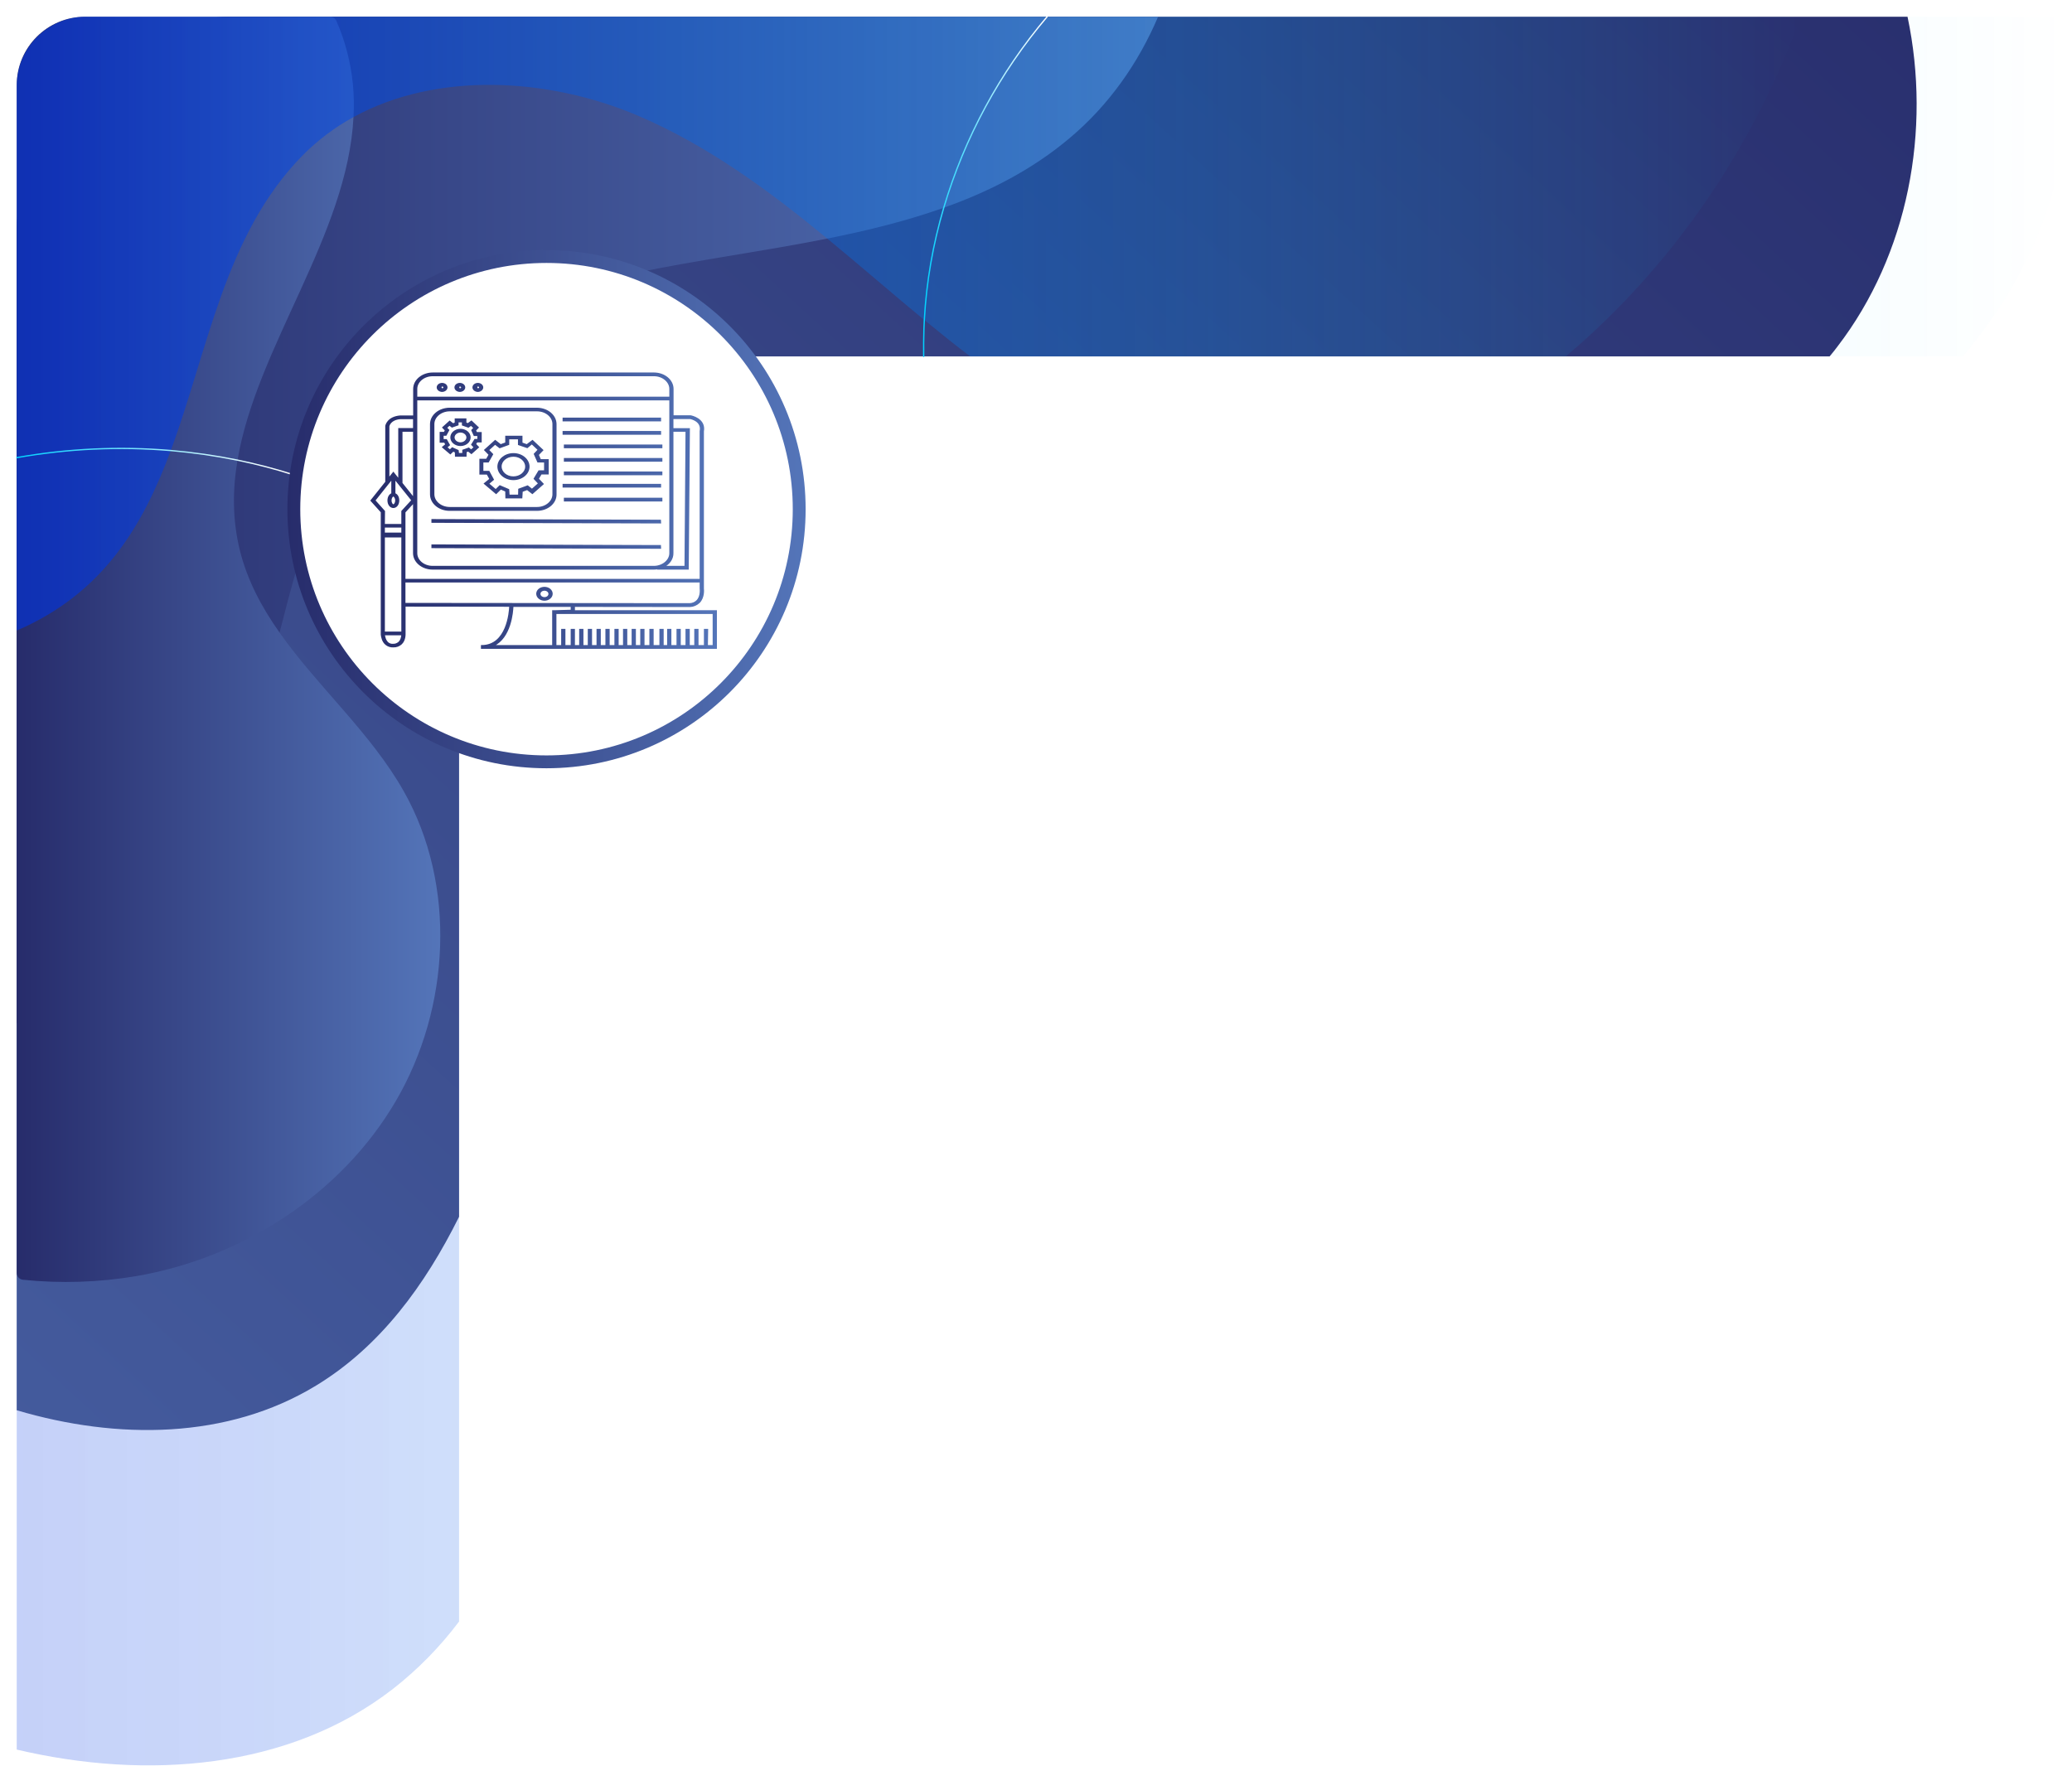
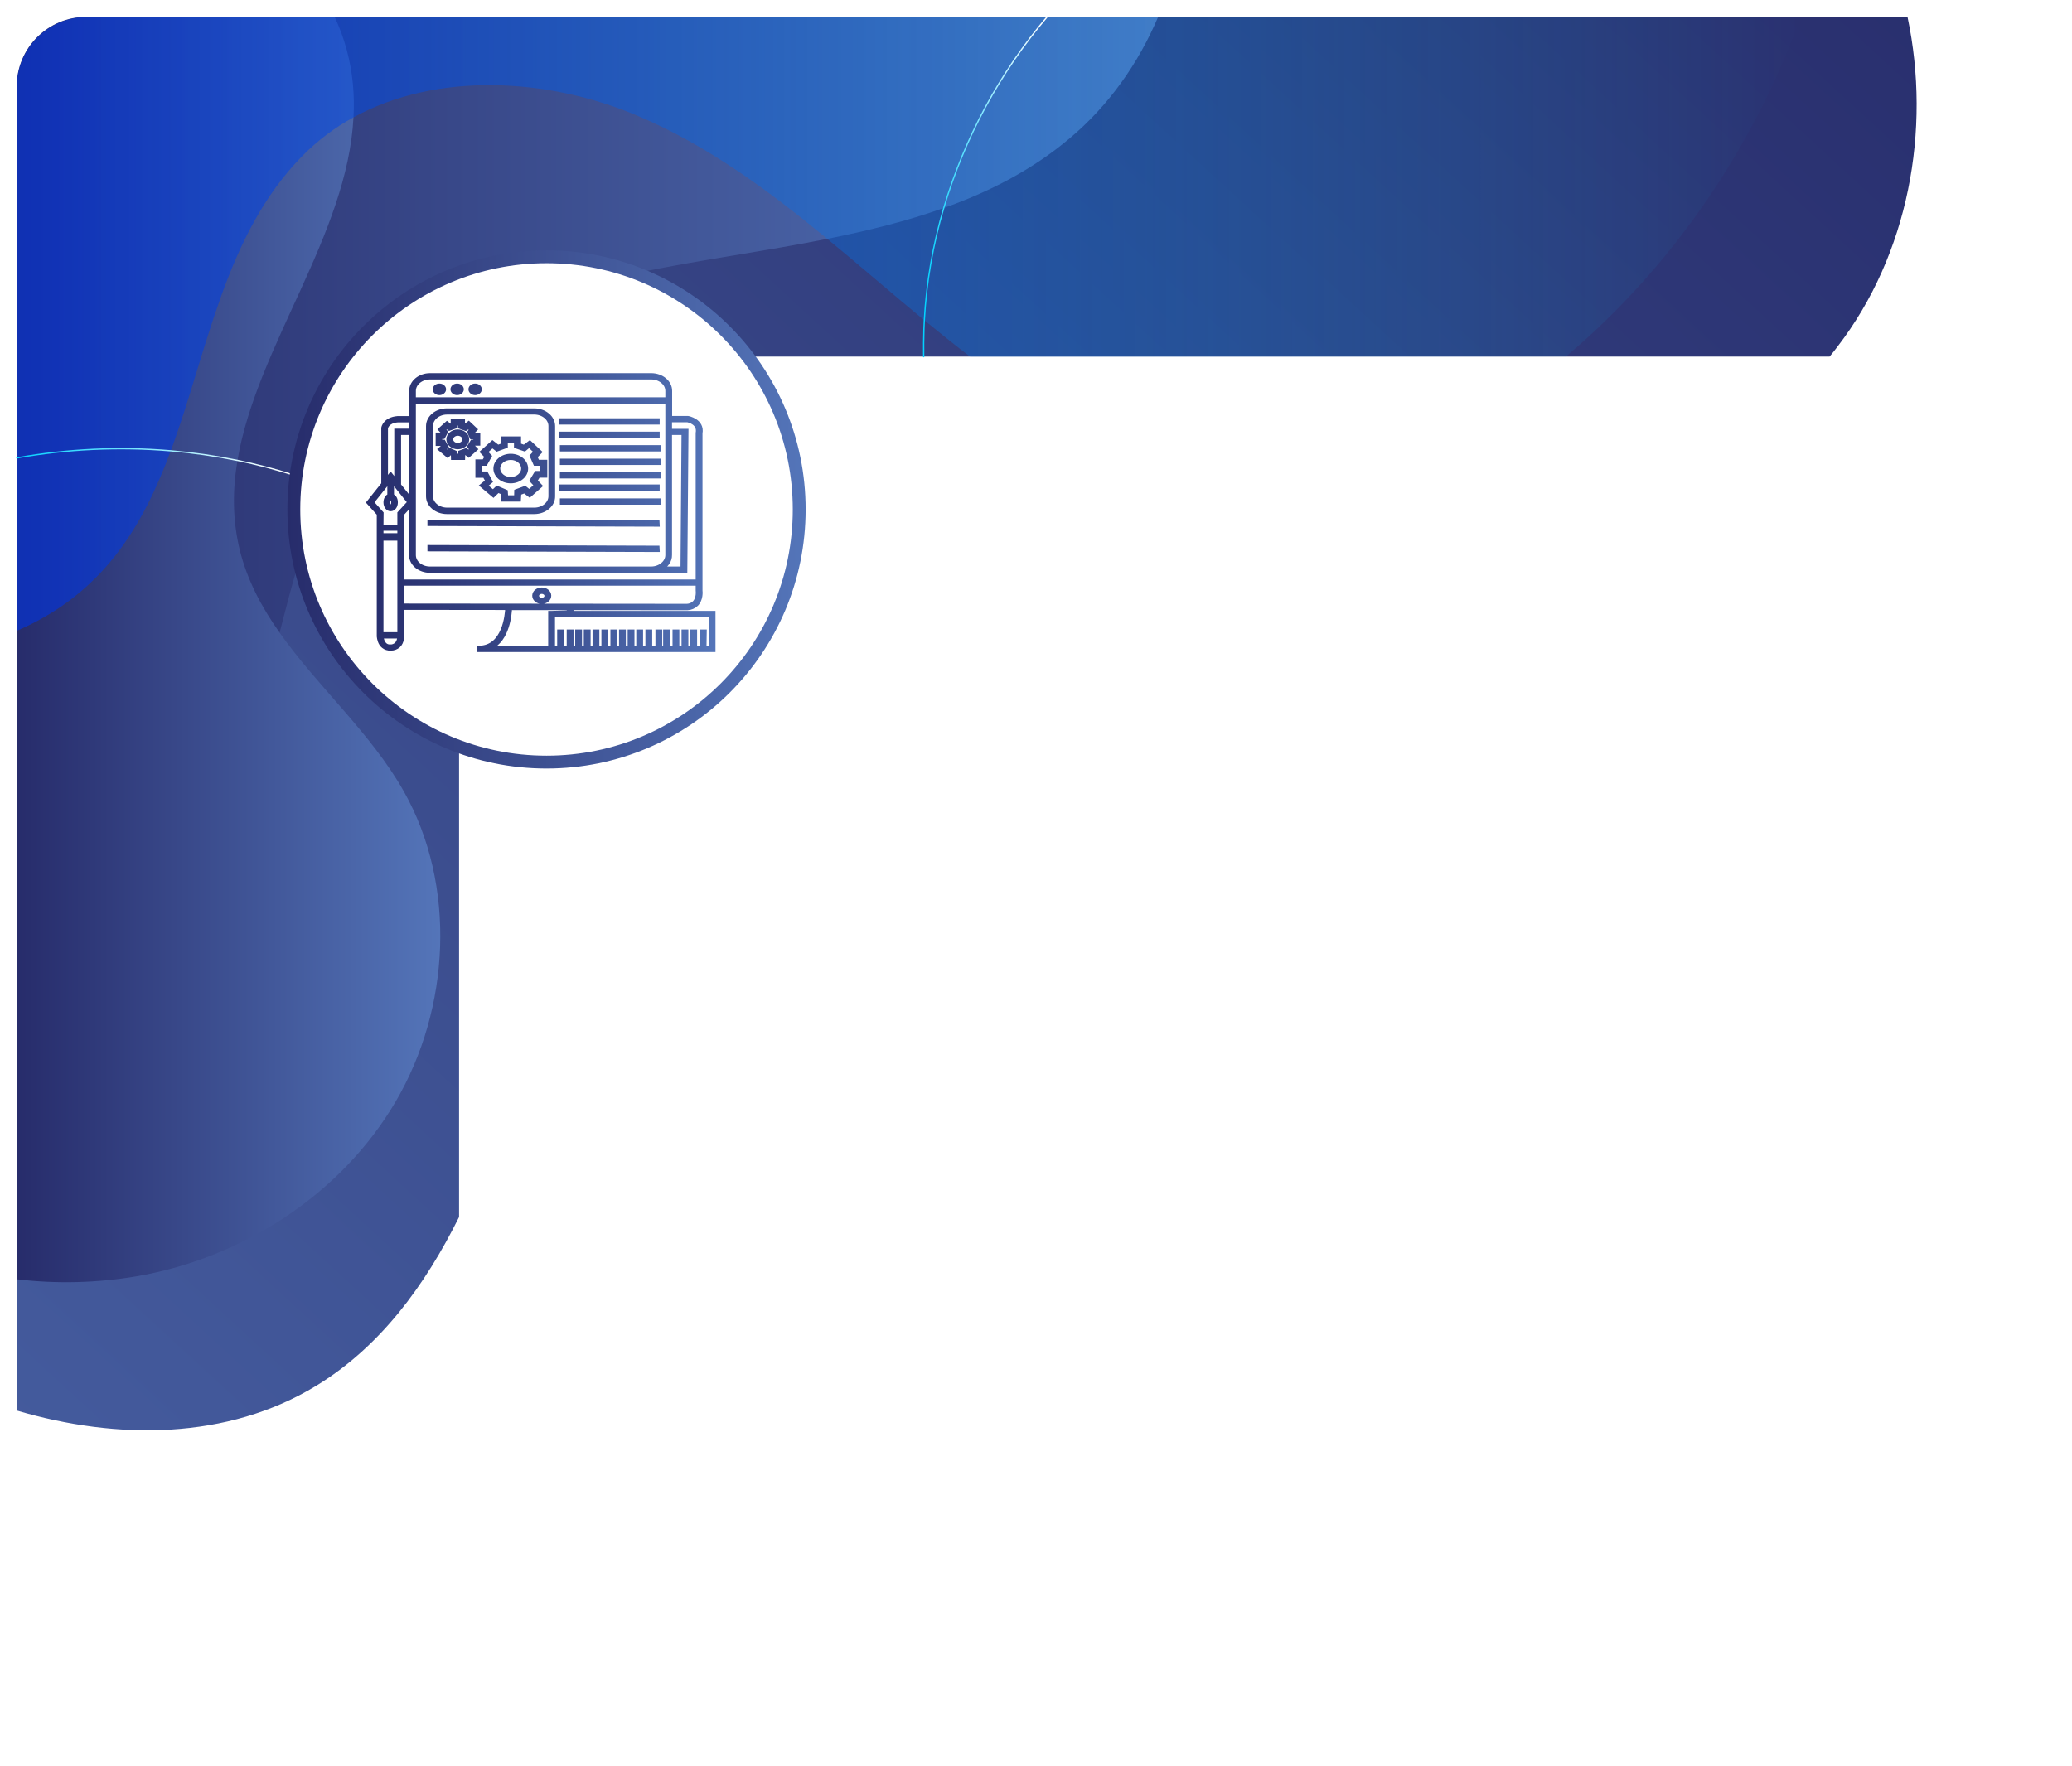
<svg xmlns="http://www.w3.org/2000/svg" version="1.1" id="Layer_1" x="0px" y="0px" viewBox="0 0 1611.3 1373.1" style="enable-background:new 0 0 1611.3 1373.1;" xml:space="preserve">
  <style type="text/css">
- 	.st0{opacity:0.23;fill:url(#SVGID_1_);enable-background:new    ;}
+ 	.st0{fill:url(#SVGID_1_);}
	.st1{fill:url(#SVGID_2_);}
	.st2{fill:url(#SVGID_3_);}
	.st3{fill:url(#SVGID_4_);}
- 	.st4{fill:url(#SVGID_5_);}
+ 	.st4{fill:none;stroke:url(#SVGID_5_);stroke-linecap:round;stroke-miterlimit:10;}
	.st5{fill:none;stroke:url(#SVGID_6_);stroke-linecap:round;stroke-miterlimit:10;}
- 	.st6{fill:none;stroke:url(#SVGID_7_);stroke-linecap:round;stroke-miterlimit:10;}
- 	.st7{fill:none;stroke:url(#SVGID_8_);stroke-width:10;stroke-miterlimit:10;}
- 	.st8{fill:url(#SVGID_9_);stroke:url(#SVGID_10_);stroke-miterlimit:10;}
+ 	.st6{fill:none;stroke:url(#SVGID_7_);stroke-width:10;stroke-miterlimit:10;}
+ 	.st7{fill:url(#SVGID_8_);stroke:url(#SVGID_9_);stroke-width:3;stroke-miterlimit:10;}
</style>
  <g>
-     <linearGradient id="SVGID_1_" gradientUnits="userSpaceOnUse" x1="13" y1="1255.002" x2="1611.342" y2="1255.002" gradientTransform="matrix(1 0 0 -1 0 1948)">
-       <stop offset="0" style="stop-color:#0034E3" />
-       <stop offset="0.13" style="stop-color:#0043E6;stop-opacity:0.9" />
-       <stop offset="0.39" style="stop-color:#006AED;stop-opacity:0.66" />
-       <stop offset="0.76" style="stop-color:#00A9F8;stop-opacity:0.26" />
-       <stop offset="1" style="stop-color:#00D2FF;stop-opacity:0" />
-     </linearGradient>
-     <path class="st0" d="M1610,13H182C88.7,13,13,88.5,13,181.8l0,0v1178.9c101,23.8,211.7,15.6,292.6-47.2   c19.3-15.1,36.6-32.7,51.4-52.4V580.8C269.2,549.7,215.3,461.3,227.8,369c12.9-96,95.2-170,194.7-170   c61.7-0.1,119.8,28.9,156.9,78.2h946.9c13.6-15.8,25.8-32.7,36.5-50.6C1601,162.8,1616.2,87,1610,13z" />
-     <linearGradient id="SVGID_2_" gradientUnits="userSpaceOnUse" x1="1262.549" y1="2343.27" x2="-807.401" y2="93.861" gradientTransform="matrix(1 0 0 -1 0 1948)">
-       <stop offset="0" style="stop-color:#272C6B" />
-       <stop offset="1" style="stop-color:#5475B9" />
-     </linearGradient>
-     <path class="st1" d="M1483.4,13H181.9C88.6,13,13,88.6,13,181.9v914.9c78.4,23.2,164,22.7,232.8-19.2   c50-30.4,84.8-78.2,111.2-131.3V580.8C269.2,549.7,215.3,461.3,227.8,369c12.9-96,95.2-170,194.7-170   c61.7-0.1,119.8,28.9,156.9,78.2h843.4c2.1-2.5,4.2-5.1,6.2-7.8C1484,197.7,1502,101.2,1483.4,13z" />
-     <linearGradient id="SVGID_3_" gradientUnits="userSpaceOnUse" x1="13.1" y1="1543.55" x2="900.6" y2="1543.55" gradientTransform="matrix(1 0 0 -1 0 1948)">
-       <stop offset="0" style="stop-color:#272C6B" />
-       <stop offset="1" style="stop-color:#5475B9" />
-     </linearGradient>
-     <path class="st2" d="M900.6,13c-15.4,36.2-38.3,68.8-68.9,94.5c-29,24.4-62.1,41.4-97.6,54c-28.9,10.3-59.4,17.8-90.5,24   c-49.5,9.9-100.7,16.6-149.6,26.8c-22.8-8.9-47-13.4-71.4-13.4c-99.5,0-181.8,74-194.7,170.1c-3.2,23.8-2.1,48,3.4,71.5   c-5,16.8-9.4,33.9-13.8,51.1c-12.7,50-24.8,100.6-47,146.2c-33.2,68.3-90,123-157.4,158.1v-614C13,88.6,88.6,13,181.9,13H900.6z" />
-     <linearGradient id="SVGID_4_" gradientUnits="userSpaceOnUse" x1="13" y1="1442.987" x2="342.39" y2="1442.987" gradientTransform="matrix(1 0 0 -1 0 1948)">
-       <stop offset="0" style="stop-color:#272C6B" />
-       <stop offset="1" style="stop-color:#5475B9" />
-     </linearGradient>
-     <path class="st3" d="M307.7,856.5c-42.6,72.7-119.9,122-201.9,136c-29.1,4.9-58.7,5.8-88,2.8c-2.7-0.3-4.8-2.6-4.8-5.3V66.2   C13,36.8,36.8,13,66.2,13h190.5c2.1,0,4.1,1.3,4.9,3.3c6.8,15.5,11.1,32,12.8,48.8c0.8,8.6,1,17.3,0.5,25.9   c-4.6,91.7-75.2,178.2-90.2,266.9c-3.9,23-4,46.1,1.7,69.6c5.8,23.7,17,44.6,30.8,64.2c29.6,42.2,71.3,78.4,96.9,123.9   C355.1,688.3,350.3,783.8,307.7,856.5z" />
-     <linearGradient id="SVGID_5_" gradientUnits="userSpaceOnUse" x1="13" y1="1696.3" x2="1400.3" y2="1696.3" gradientTransform="matrix(1 0 0 -1 0 1948)">
-       <stop offset="2.000000e-02" style="stop-color:#0034E3;stop-opacity:0.6" />
-       <stop offset="0.22" style="stop-color:#004DE7;stop-opacity:0.5" />
-       <stop offset="0.61" style="stop-color:#008EF3;stop-opacity:0.26" />
-       <stop offset="1" style="stop-color:#00D2FF;stop-opacity:0" />
-     </linearGradient>
-     <path class="st4" d="M1400.3,13c-34,94-90.3,180-163.9,247.7c-6.1,5.6-12.4,11.1-18.8,16.5H754.5c-11.1-8.4-22-17.1-32.7-25.9   l-3-2.4c-25.2-20.8-50.1-42.5-75.4-63.3c-45.8-37.7-93.4-72.7-147.7-95.8C425.8,60.2,339.7,55.6,275,91   c-14.7,8-28.2,18.2-39.9,30.1c-60.3,61.4-73.3,151.1-102.3,229.3C111,409.3,80,461.6,13,490.4V67c0-29.8,24.2-54,54-54H1400.3z" />
-     <linearGradient id="SVGID_6_" gradientUnits="userSpaceOnUse" x1="717.761" y1="1802.9" x2="814.8" y2="1802.9" gradientTransform="matrix(1 0 0 -1 0 1948)">
-       <stop offset="0" style="stop-color:#00D2FF" />
-       <stop offset="0.31" style="stop-color:#57E1FF" />
-       <stop offset="0.64" style="stop-color:#B1F1FF" />
-       <stop offset="0.88" style="stop-color:#E9FBFF" />
-       <stop offset="1" style="stop-color:#FFFFFF" />
-     </linearGradient>
-     <path class="st5" d="M718.3,277.2c-0.1-7.2,0-14.3,0.2-21.5c0.1-2.3,0.2-4.6,0.3-6.8c1.6-29.6,6.7-58.9,15.1-87.3   C750.1,107,777.5,56.4,814.3,13" />
-     <linearGradient id="SVGID_7_" gradientUnits="userSpaceOnUse" x1="12.6" y1="1589.071" x2="228.3" y2="1589.071" gradientTransform="matrix(1 0 0 -1 0 1948)">
-       <stop offset="0" style="stop-color:#00D2FF" />
-       <stop offset="0.31" style="stop-color:#57E1FF" />
-       <stop offset="0.64" style="stop-color:#B1F1FF" />
-       <stop offset="0.88" style="stop-color:#E9FBFF" />
-       <stop offset="1" style="stop-color:#FFFFFF" />
-     </linearGradient>
-     <path class="st6" d="M227.8,369.1c-14.1-4.5-28.4-8.2-42.9-11.2c-17.2-3.5-34.5-6-52-7.5c-40-3.4-80.3-1.5-119.8,5.5" />
-     <linearGradient id="SVGID_8_" gradientUnits="userSpaceOnUse" x1="223.5" y1="1552" x2="626.5" y2="1552" gradientTransform="matrix(1 0 0 -1 0 1948)">
-       <stop offset="0" style="stop-color:#272C6B" />
-       <stop offset="1" style="stop-color:#5475B9" />
-     </linearGradient>
-     <circle class="st7" cx="425" cy="396" r="196.5" />
-     <linearGradient id="SVGID_9_" gradientUnits="userSpaceOnUse" x1="288.6" y1="-176.85" x2="557" y2="-176.85" gradientTransform="matrix(1 0 0 1 0 574)">
+     <g>
+       <linearGradient id="SVGID_1_" gradientUnits="userSpaceOnUse" x1="1262.524" y1="-969.094" x2="-807.426" y2="1280.317" gradientTransform="matrix(1 0 0 1 0 574)">
+         <stop offset="0" style="stop-color:#272C6B" />
+         <stop offset="1" style="stop-color:#5475B9" />
+       </linearGradient>
+       <path class="st0" d="M1483.4,13.2H181.9C88.6,13.2,13,88.8,13,182.1V1097c78.4,23.2,164,22.7,232.8-19.2    c50-30.4,84.8-78.2,111.2-131.3V581c-87.8-31.1-141.7-119.5-129.2-211.8c12.9-96.1,95.2-170.1,194.7-170.1    c61.7-0.1,119.8,28.9,156.9,78.2h843.4c2.1-2.5,4.2-5.1,6.2-7.8C1484,197.9,1502,101.4,1483.4,13.2z" />
+       <linearGradient id="SVGID_2_" gradientUnits="userSpaceOnUse" x1="13.1" y1="-169.35" x2="900.6" y2="-169.35" gradientTransform="matrix(1 0 0 1 0 574)">
+         <stop offset="0" style="stop-color:#272C6B" />
+         <stop offset="1" style="stop-color:#5475B9" />
+       </linearGradient>
+       <path class="st1" d="M900.6,13.2c-15.4,36.2-38.3,68.8-68.9,94.5c-29,24.4-62.1,41.4-97.6,54c-28.9,10.3-59.4,17.8-90.5,24    c-49.5,9.9-100.7,16.6-149.6,26.8c-22.8-8.9-47-13.4-71.4-13.4c-99.5,0-181.8,74-194.7,170.1c-3.2,23.8-2.1,48,3.4,71.5    c-5,16.8-9.4,33.9-13.8,51.1c-12.7,50-24.8,100.6-47,146.2c-33.2,68.3-90,123-157.4,158.1v-614C13,88.8,88.6,13.2,181.9,13.2    H900.6z" />
+       <linearGradient id="SVGID_3_" gradientUnits="userSpaceOnUse" x1="13" y1="-68.842" x2="342.39" y2="-68.842" gradientTransform="matrix(1 0 0 1 0 574)">
+         <stop offset="0" style="stop-color:#272C6B" />
+         <stop offset="1" style="stop-color:#5475B9" />
+       </linearGradient>
+       <path class="st2" d="M307.7,856.7c-42.6,72.7-119.9,122-201.9,136c-30.4,5.1-61.5,5.9-92.1,2.3c-0.4,0-0.7-0.4-0.7-0.8v-927    c0-29.9,24.2-54.1,54.1-54.1h192.6c0.3,0,0.6,0.2,0.7,0.4c7.6,16.3,12.3,33.7,14,51.6c0.8,8.6,1,17.3,0.5,25.9    c-4.6,91.7-75.2,178.2-90.2,266.9c-3.9,23-4,46.1,1.7,69.6c5.8,23.7,17,44.6,30.8,64.2c29.6,42.2,71.3,78.4,96.9,123.9    C355.1,688.5,350.3,784,307.7,856.7z" />
+       <linearGradient id="SVGID_4_" gradientUnits="userSpaceOnUse" x1="13" y1="-322.1" x2="1400.3" y2="-322.1" gradientTransform="matrix(1 0 0 1 0 574)">
+         <stop offset="2.000000e-02" style="stop-color:#0034E3;stop-opacity:0.6" />
+         <stop offset="0.22" style="stop-color:#004DE7;stop-opacity:0.5" />
+         <stop offset="0.61" style="stop-color:#008EF3;stop-opacity:0.26" />
+         <stop offset="1" style="stop-color:#00D2FF;stop-opacity:0" />
+       </linearGradient>
+       <path class="st3" d="M1400.3,13.2c-34,94-90.3,180-163.9,247.7c-6.1,5.6-12.4,11.1-18.8,16.5H754.5c-11.1-8.4-22-17.1-32.7-25.9    l-3-2.4c-25.2-20.8-50.1-42.5-75.4-63.3C597.6,148.1,550.1,113,495.7,90c-69.9-29.6-156-34.2-220.7,1.2    c-14.7,8-28.2,18.2-39.9,30.1c-60.3,61.4-73.3,151.1-102.3,229.3C111,409.5,80,461.8,13,490.6V67.8c0-30.2,24.5-54.6,54.6-54.6    C67.6,13.2,1400.3,13.2,1400.3,13.2z" />
+       <linearGradient id="SVGID_5_" gradientUnits="userSpaceOnUse" x1="717.761" y1="-428.7" x2="814.7" y2="-428.7" gradientTransform="matrix(1 0 0 1 0 574)">
+         <stop offset="0" style="stop-color:#00D2FF" />
+         <stop offset="0.31" style="stop-color:#57E1FF" />
+         <stop offset="0.64" style="stop-color:#B1F1FF" />
+         <stop offset="0.88" style="stop-color:#E9FBFF" />
+         <stop offset="1" style="stop-color:#FFFFFF" />
+       </linearGradient>
+       <path class="st4" d="M718.3,277.4c-0.1-7.2,0-14.3,0.2-21.5c0.1-2.3,0.2-4.6,0.3-6.8c1.6-29.6,6.7-58.9,15.1-87.3    c16.2-54.6,43.5-105.2,80.3-148.6" />
+       <linearGradient id="SVGID_6_" gradientUnits="userSpaceOnUse" x1="12.6" y1="-214.871" x2="228.3" y2="-214.871" gradientTransform="matrix(1 0 0 1 0 574)">
+         <stop offset="0" style="stop-color:#00D2FF" />
+         <stop offset="0.31" style="stop-color:#57E1FF" />
+         <stop offset="0.64" style="stop-color:#B1F1FF" />
+         <stop offset="0.88" style="stop-color:#E9FBFF" />
+         <stop offset="1" style="stop-color:#FFFFFF" />
+       </linearGradient>
+       <path class="st5" d="M227.8,369.3c-14.1-4.5-28.4-8.2-42.9-11.2c-17.2-3.5-34.5-6-52-7.5c-40-3.4-80.3-1.5-119.8,5.5" />
+       <linearGradient id="SVGID_7_" gradientUnits="userSpaceOnUse" x1="223.5" y1="-177.8" x2="626.5" y2="-177.8" gradientTransform="matrix(1 0 0 1 0 574)">
+         <stop offset="0" style="stop-color:#272C6B" />
+         <stop offset="1" style="stop-color:#5475B9" />
+       </linearGradient>
+       <circle class="st6" cx="425" cy="396.2" r="196.5" />
+     </g>
+     <linearGradient id="SVGID_8_" gradientUnits="userSpaceOnUse" x1="286.5" y1="-749.35" x2="554.9" y2="-749.35" gradientTransform="matrix(1 0 0 1 0 1148)">
      <stop offset="0" style="stop-color:#272D6C" />
      <stop offset="0.28" style="stop-color:#313D7D" />
      <stop offset="0.83" style="stop-color:#4B67AA" />
      <stop offset="1" style="stop-color:#5475B9" />
    </linearGradient>
-     <linearGradient id="SVGID_10_" gradientUnits="userSpaceOnUse" x1="287.945" y1="-176.85" x2="557.5" y2="-176.85" gradientTransform="matrix(1 0 0 1 0 574)">
+     <linearGradient id="SVGID_9_" gradientUnits="userSpaceOnUse" x1="284.535" y1="-749.35" x2="556.4" y2="-749.35" gradientTransform="matrix(1 0 0 1 0 1148)">
      <stop offset="0" style="stop-color:#272D6C" />
      <stop offset="0.28" style="stop-color:#313D7D" />
      <stop offset="0.83" style="stop-color:#4B67AA" />
      <stop offset="1" style="stop-color:#5475B9" />
    </linearGradient>
-     <path class="st8" d="M557,504.1H374.5v-1.9c19.8,0,21.8-25.9,22-30.8l-81.6-0.1v21.3c0,0.5,0.3,5.3-2.9,8.2   c-1.7,1.5-3.9,2.3-6.2,2.2l0,0c-2,0.1-4-0.5-5.6-1.8c-2.8-2.2-3.4-6-3.6-7.7l0,0v-0.9l0,0V408v-9.8l-8-8.9l11.5-14.4v-43.6   c0-0.1,1.2-6.9,11.2-7.7h10.5v-21.1c0-6.8,6.6-12.3,14.8-12.3h171.9c8.2,0,14.8,5.5,14.8,12.3v21h13.8c0.1,0,11.6,2.1,9.8,12v122.3   c0.1,0.7,0.7,6.8-3.1,10.7c-2,1.9-4.5,3-7.2,3.1l-90-0.1v3.6H557V504.1z M550,502.2h4.7V477H432.2v25.2h4.7v-12.6h2.3v12.6h5.1   v-12.6h2.3v12.6h4.3v-12.6h2.3v12.6h4.4v-12.6h2.3v12.6h4.5v-12.6h2.3v12.6h4.6v-12.6h2.3v12.6h4.7v-12.6h2.3v12.6h4.4v-12.6h2.3   v12.6h4.4v-12.6h2.3v12.6h4.4v-12.6h2.3v12.6h4.8v-12.6h2.3v12.6h5.5v-12.6h2.3v12.6h3.7v-12.6h2.3v12.6h5v-12.6h2.3v12.6h4.7   v-12.6h2.3v12.6h4.5v-12.6h2.3v12.6h5.2v-12.6h2.3L550,502.2z M383.6,502.2h46.3v-27.1h1.1l13.3-0.4v-3.2h-45.5   C398.6,475.8,397.2,495.9,383.6,502.2L383.6,502.2z M298.8,493.6c0.2,1.6,0.8,4.6,2.9,6.4c1.1,0.9,2.5,1.3,3.9,1.2l0,0   c1.7,0.1,3.3-0.5,4.6-1.6c1.9-1.8,2.3-4.5,2.4-6H298.8z M298.8,491.7h13.8v-74.2h-13.8V491.7z M314.8,469.4l221.6,0.2   c2.1-0.1,4.1-0.9,5.6-2.4c3.4-3.4,2.6-9.3,2.6-9.4v-5.3H314.8V469.4z M314.8,450.7h229.8V335.3c1.5-7.8-6.8-9.7-7.9-9.9h-13.5v8.1   H536l-0.9,109h-23.6v-0.3c-1,0.2-2.1,0.3-3.1,0.3H336.5c-8.2,0-14.8-5.5-14.8-12.3v-39.4l-6.9,7.5L314.8,450.7z M516.3,440.6h16.5   l0.8-105.3h-10.4v94.8C523.3,434.6,520.5,438.5,516.3,440.6L516.3,440.6z M324,310.9v119.3c0,5.8,5.6,10.4,12.5,10.4h171.9   c6.9,0,12.6-4.7,12.6-10.4V310.9H324z M298.8,414.7h13.8v-4.9h-13.8V414.7z M298.8,408h13.8v-10.4l7.8-8.5L307,372.4V384   c1.8,0.6,3,2.6,3,5.2c0,3.1-1.8,5.4-4.1,5.4s-4.1-2.3-4.1-5.4c0-2.5,1.2-4.6,3-5.2v-11.6l-13.4,16.8l7.5,8.4L298.8,408z    M305.9,385.7c-0.8,0-1.9,1.4-1.9,3.5s1.1,3.5,1.9,3.5s1.9-1.4,1.9-3.5S306.6,385.7,305.9,385.7L305.9,385.7z M312.5,375.8   l9.2,11.5v-52h-9.2V375.8z M305.9,367.6l4.3,5.4v-39.6h11.5v-7.9h-10.4c-7.7,0.6-8.9,5.4-9,6v40.6L305.9,367.6z M324,309h197v-6.5   c0-5.7-5.6-10.4-12.5-10.4h-172c-6.9,0-12.5,4.7-12.5,10.4V309z M423.4,466.7c-3.2,0-5.9-2.2-5.9-4.9s2.6-4.9,5.9-4.9   s5.9,2.2,5.9,4.9S426.6,466.7,423.4,466.7L423.4,466.7z M423.4,458.9c-2,0-3.6,1.3-3.6,3s1.6,3,3.6,3s3.6-1.3,3.6-3   S425.3,458.9,423.4,458.9L423.4,458.9z M513.6,426.3L336,425.8v-1.9l177.5,0.5L513.6,426.3z M513.6,406.6L336,406.1v-1.9l177.5,0.5   L513.6,406.6z M417.6,396.8h-67.9c-8.2,0-14.8-5.5-14.8-12.3v-54.6c0-6.8,6.6-12.3,14.8-12.3h67.8c8.2,0,14.8,5.5,14.8,12.3v54.6   C432.4,391.3,425.7,396.8,417.6,396.8L417.6,396.8z M349.8,319.4c-6.9,0-12.5,4.7-12.5,10.4v54.6c0,5.7,5.6,10.4,12.5,10.4h67.8   c6.9,0,12.5-4.7,12.5-10.4v-54.6c0-5.7-5.6-10.4-12.5-10.4H349.8z M514.6,389.5H439v-1.9h75.6V389.5z M405.7,387.1h-12.2l-0.1-5.2   l-4-1.7l-3.6,3.5l-9-7.6l4.3-3.5l-2.2-4h-5.6v-11.3h5.1l2.1-3.7L377,350l8.1-7.3l4.2,3.3l4.1-1.5v-5.1h12.4v5.2l3.9,1.4l4.4-3.3   l7.9,7.4l-3.5,3.6l1.7,3.9h6v10.9h-5.4l-2.3,3.9l3.8,4l-8.3,7.3l-4-3.1l-4,1.5L405.7,387.1z M395.8,385.2h7.6l0.1-4.7l6.8-2.5   l3.4,2.7l5.3-4.7l-3.5-3.7l3.6-6h4.5v-7.1h-5.3l-2.7-6.1l3.1-3.3l-5.1-4.8l-3.6,3l-6.7-2.3v-4.5h-7.8v4.4l-6.9,2.5l-3.6-2.8   l-5.2,4.7l3.2,3.3l-3.3,5.9h-4.3v7.5h4.8l3.4,6.3l-3.8,3.2l5.7,4.8l3.2-3.1l6.8,2.9L395.8,385.2z M513.6,378.7H438v-1.9h75.6V378.7   z M399.3,372.9c-6.6,0-12-4.5-12-10s5.4-10,12-10s12,4.5,12,10S405.9,372.9,399.3,372.9L399.3,372.9z M399.3,354.7   c-5.3,0-9.7,3.6-9.7,8.1s4.3,8.2,9.6,8.2s9.7-3.6,9.7-8.1S404.6,354.7,399.3,354.7L399.3,354.7z M514.6,369.1H439v-1.9h75.6V369.1z    M514.6,358.6H439v-1.9h75.6V358.6z M362.3,354.7h-8l-0.1-3.2l-1.8-0.8l-2.2,2.1l-5.9-5l2.5-2.1l-1-1.9h-3.4v-7.4h3.1l1-1.7   l-2.1-2.2l5.3-4.8l2.6,2l1.8-0.7v-3.1h8.1v3.1l1.7,0.6l2.7-2l5.2,4.9l-2.1,2.2l0.8,1.8h3.6v7.1h-3.3l-1.1,1.8l2.3,2.4l-5.4,4.8   l-2.4-1.9l-1.8,0.6L362.3,354.7z M356.5,352.8h3.5v-2.6l4.5-1.6l1.9,1.5l2.5-2.2l-2-2.1l2.4-3.9h2.4v-3.3h-2.9l-1.8-4l1.7-1.8   l-2.4-2.2l-2.1,1.5l-4.5-1.6V328h-3.6v2.4l-4.6,1.6l-2-1.5l-2.4,2.2l1.8,1.8l-2.1,3.9h-2.3v3.6h2.6l2.3,4.1l-2.1,1.8l2.6,2.2   l1.8-1.7l4.5,2L356.5,352.8z M514.6,348.1H439v-1.9h75.6V348.1z M358.1,346.4c-4.1,0-7.4-2.8-7.4-6.2s3.3-6.2,7.4-6.2   s7.4,2.8,7.4,6.2S362.2,346.4,358.1,346.4L358.1,346.4z M358.1,335.9c-2.8,0-5.1,2-5.1,4.3s2.3,4.3,5.1,4.3s5.1-2,5.1-4.3   S360.9,335.9,358.1,335.9L358.1,335.9z M513.6,337.6H438v-1.9h75.6V337.6z M513.6,327.2H438v-1.9h75.6V327.2z M371.6,304.3   c-2,0-3.7-1.4-3.7-3s1.6-3,3.7-3s3.7,1.4,3.7,3S373.6,304.3,371.6,304.3z M371.6,300.1c-0.6,0.1-1.1,0.7-0.9,1.4   c0.1,0.6,0.7,1.1,1.4,0.9c0.6-0.1,1-0.6,1-1.2C372.9,300.5,372.3,300,371.6,300.1z M357.6,304.3c-2,0-3.7-1.4-3.7-3s1.6-3,3.7-3   s3.7,1.4,3.7,3S359.6,304.3,357.6,304.3L357.6,304.3z M357.6,300.1c-0.6,0.1-1.1,0.7-0.9,1.4c0.1,0.6,0.7,1.1,1.4,0.9   c0.6-0.1,1-0.6,1-1.2C358.9,300.5,358.2,300,357.6,300.1L357.6,300.1z M343.8,304.3c-2,0-3.7-1.4-3.7-3s1.6-3,3.7-3s3.7,1.4,3.7,3   S345.8,304.3,343.8,304.3L343.8,304.3z M343.8,300.1c-0.6,0.1-1.1,0.7-0.9,1.4c0.1,0.6,0.7,1.1,1.4,0.9c0.6-0.1,1-0.6,1-1.2   C345.1,300.5,344.5,300,343.8,300.1L343.8,300.1z" />
+     <path class="st7" d="M554.9,505.6H372.4v-1.9c19.8,0,21.8-25.9,22-30.8l-81.6-0.1v21.3c0,0.5,0.3,5.3-2.9,8.2   c-1.7,1.5-3.9,2.3-6.2,2.2l0,0c-2,0.1-4-0.5-5.6-1.8c-2.8-2.2-3.4-6-3.6-7.7l0,0v-0.9l0,0v-84.6v-9.8l-8-8.9l11.5-14.4v-43.6   c0-0.1,1.2-6.9,11.2-7.7h10.5V304c0-6.8,6.6-12.3,14.8-12.3h171.9c8.2,0,14.8,5.5,14.8,12.3v21H535c0.1,0,11.6,2.1,9.8,12v122.3   c0.1,0.7,0.7,6.8-3.1,10.7c-2,1.9-4.5,3-7.2,3.1l-90-0.1v3.6h110.4V505.6z M547.9,503.7h4.7v-25.2H430.1v25.2h4.7v-12.6h2.3v12.6   h5.1v-12.6h2.3v12.6h4.3v-12.6h2.3v12.6h4.4v-12.6h2.3v12.6h4.5v-12.6h2.3v12.6h4.6v-12.6h2.3v12.6h4.7v-12.6h2.3v12.6h4.4v-12.6   h2.3v12.6h4.4v-12.6h2.3v12.6h4.4v-12.6h2.3v12.6h4.8v-12.6h2.3v12.6h5.5v-12.6h2.3v12.6h3.7v-12.6h2.3v12.6h5v-12.6h2.3v12.6h4.7   v-12.6h2.3v12.6h4.5v-12.6h2.3v12.6h5.2v-12.6h2.3L547.9,503.7z M381.5,503.7h46.3v-27.1h1.1l13.3-0.4V473h-45.5   C396.5,477.3,395.1,497.4,381.5,503.7L381.5,503.7z M296.7,495.1c0.2,1.6,0.8,4.6,2.9,6.4c1.1,0.9,2.5,1.3,3.9,1.2l0,0   c1.7,0.1,3.3-0.5,4.6-1.6c1.9-1.8,2.3-4.5,2.4-6H296.7z M296.7,493.2h13.8V419h-13.8V493.2z M312.7,470.9l221.6,0.2   c2.1-0.1,4.1-0.9,5.6-2.4c3.4-3.4,2.6-9.3,2.6-9.4V454H312.7V470.9z M312.7,452.2h229.8V336.8c1.5-7.8-6.8-9.7-7.9-9.9h-13.5v8.1   h12.8L533,444h-23.6v-0.3c-1,0.2-2.1,0.3-3.1,0.3H334.4c-8.2,0-14.8-5.5-14.8-12.3v-39.4l-6.9,7.5V452.2z M514.2,442.1h16.5   l0.8-105.3h-10.4v94.8C521.2,436.1,518.4,440,514.2,442.1L514.2,442.1z M321.9,312.4v119.3c0,5.8,5.6,10.4,12.5,10.4h171.9   c6.9,0,12.6-4.7,12.6-10.4V312.4H321.9z M296.7,416.2h13.8v-4.9h-13.8V416.2z M296.7,409.5h13.8v-10.4l7.8-8.5l-13.4-16.7v11.6   c1.8,0.6,3,2.6,3,5.2c0,3.1-1.8,5.4-4.1,5.4s-4.1-2.3-4.1-5.4c0-2.5,1.2-4.6,3-5.2v-11.6l-13.4,16.8l7.5,8.4L296.7,409.5z    M303.8,387.2c-0.8,0-1.9,1.4-1.9,3.5s1.1,3.5,1.9,3.5s1.9-1.4,1.9-3.5S304.5,387.2,303.8,387.2L303.8,387.2z M310.4,377.3   l9.2,11.5v-52h-9.2V377.3z M303.8,369.1l4.3,5.4v-39.6h11.5V327h-10.4c-7.7,0.6-8.9,5.4-9,6v40.6L303.8,369.1z M321.9,310.5h197   V304c0-5.7-5.6-10.4-12.5-10.4h-172c-6.9,0-12.5,4.7-12.5,10.4L321.9,310.5L321.9,310.5z M421.3,468.2c-3.2,0-5.9-2.2-5.9-4.9   s2.6-4.9,5.9-4.9s5.9,2.2,5.9,4.9S424.5,468.2,421.3,468.2L421.3,468.2z M421.3,460.4c-2,0-3.6,1.3-3.6,3s1.6,3,3.6,3   s3.6-1.3,3.6-3S423.2,460.4,421.3,460.4L421.3,460.4z M511.5,427.8l-177.6-0.5v-1.9l177.5,0.5L511.5,427.8z M511.5,408.1   l-177.6-0.5v-1.9l177.5,0.5L511.5,408.1z M415.5,398.3h-67.9c-8.2,0-14.8-5.5-14.8-12.3v-54.6c0-6.8,6.6-12.3,14.8-12.3h67.8   c8.2,0,14.8,5.5,14.8,12.3V386C430.3,392.8,423.6,398.3,415.5,398.3L415.5,398.3z M347.7,320.9c-6.9,0-12.5,4.7-12.5,10.4v54.6   c0,5.7,5.6,10.4,12.5,10.4h67.8c6.9,0,12.5-4.7,12.5-10.4v-54.6c0-5.7-5.6-10.4-12.5-10.4H347.7z M512.5,391h-75.6v-1.9h75.6V391z    M403.6,388.6h-12.2l-0.1-5.2l-4-1.7l-3.6,3.5l-9-7.6l4.3-3.5l-2.2-4h-5.6v-11.3h5.1l2.1-3.7l-3.5-3.6l8.1-7.3l4.2,3.3l4.1-1.5   v-5.1h12.4v5.2l3.9,1.4l4.4-3.3l7.9,7.4l-3.5,3.6l1.7,3.9h6V370h-5.4l-2.3,3.9l3.8,4l-8.3,7.3l-4-3.1l-4,1.5L403.6,388.6z    M393.7,386.7h7.6l0.1-4.7l6.8-2.5l3.4,2.7l5.3-4.7l-3.5-3.7l3.6-6h4.5v-7.1h-5.3l-2.7-6.1l3.1-3.3l-5.1-4.8l-3.6,3l-6.7-2.3v-4.5   h-7.8v4.4l-6.9,2.5l-3.6-2.8l-5.2,4.7l3.2,3.3l-3.3,5.9h-4.3v7.5h4.8l3.4,6.3l-3.8,3.2l5.7,4.8l3.2-3.1l6.8,2.9L393.7,386.7z    M511.5,380.2h-75.6v-1.9h75.6V380.2z M397.2,374.4c-6.6,0-12-4.5-12-10s5.4-10,12-10s12,4.5,12,10S403.8,374.4,397.2,374.4   L397.2,374.4z M397.2,356.2c-5.3,0-9.7,3.6-9.7,8.1s4.3,8.2,9.6,8.2s9.7-3.6,9.7-8.1S402.5,356.2,397.2,356.2L397.2,356.2z    M512.5,370.6h-75.6v-1.9h75.6V370.6z M512.5,360.1h-75.6v-1.9h75.6V360.1z M360.2,356.2h-8l-0.1-3.2l-1.8-0.8l-2.2,2.1l-5.9-5   l2.5-2.1l-1-1.9h-3.4v-7.4h3.1l1-1.7l-2.1-2.2l5.3-4.8l2.6,2l1.8-0.7v-3.1h8.1v3.1l1.7,0.6l2.7-2l5.2,4.9l-2.1,2.2l0.8,1.8h3.6v7.1   h-3.3l-1.1,1.8l2.3,2.4l-5.4,4.8l-2.4-1.9l-1.8,0.6L360.2,356.2z M354.4,354.3h3.5v-2.6l4.5-1.6l1.9,1.5l2.5-2.2l-2-2.1l2.4-3.9   h2.4v-3.3h-2.9l-1.8-4l1.7-1.8l-2.4-2.2l-2.1,1.5l-4.5-1.6v-2.5H354v2.4l-4.6,1.6l-2-1.5l-2.4,2.2l1.8,1.8l-2.1,3.9h-2.3v3.6h2.6   l2.3,4.1l-2.1,1.8l2.6,2.2l1.8-1.7l4.5,2L354.4,354.3z M512.5,349.6h-75.6v-1.9h75.6V349.6z M356,347.9c-4.1,0-7.4-2.8-7.4-6.2   s3.3-6.2,7.4-6.2s7.4,2.8,7.4,6.2S360.1,347.9,356,347.9L356,347.9z M356,337.4c-2.8,0-5.1,2-5.1,4.3s2.3,4.3,5.1,4.3   s5.1-2,5.1-4.3S358.8,337.4,356,337.4L356,337.4z M511.5,339.1h-75.6v-1.9h75.6V339.1z M511.5,328.7h-75.6v-1.9h75.6V328.7z    M369.5,305.8c-2,0-3.7-1.4-3.7-3s1.6-3,3.7-3s3.7,1.4,3.7,3S371.5,305.8,369.5,305.8z M369.5,301.6c-0.6,0.1-1.1,0.7-0.9,1.4   c0.1,0.6,0.7,1.1,1.4,0.9c0.6-0.1,1-0.6,1-1.2C370.8,302,370.2,301.5,369.5,301.6z M355.5,305.8c-2,0-3.7-1.4-3.7-3s1.6-3,3.7-3   s3.7,1.4,3.7,3S357.5,305.8,355.5,305.8L355.5,305.8z M355.5,301.6c-0.6,0.1-1.1,0.7-0.9,1.4c0.1,0.6,0.7,1.1,1.4,0.9   c0.6-0.1,1-0.6,1-1.2C356.8,302,356.1,301.5,355.5,301.6L355.5,301.6z M341.7,305.8c-2,0-3.7-1.4-3.7-3s1.6-3,3.7-3s3.7,1.4,3.7,3   S343.7,305.8,341.7,305.8L341.7,305.8z M341.7,301.6c-0.6,0.1-1.1,0.7-0.9,1.4c0.1,0.6,0.7,1.1,1.4,0.9c0.6-0.1,1-0.6,1-1.2   C343,302,342.4,301.5,341.7,301.6L341.7,301.6z" />
  </g>
</svg>
